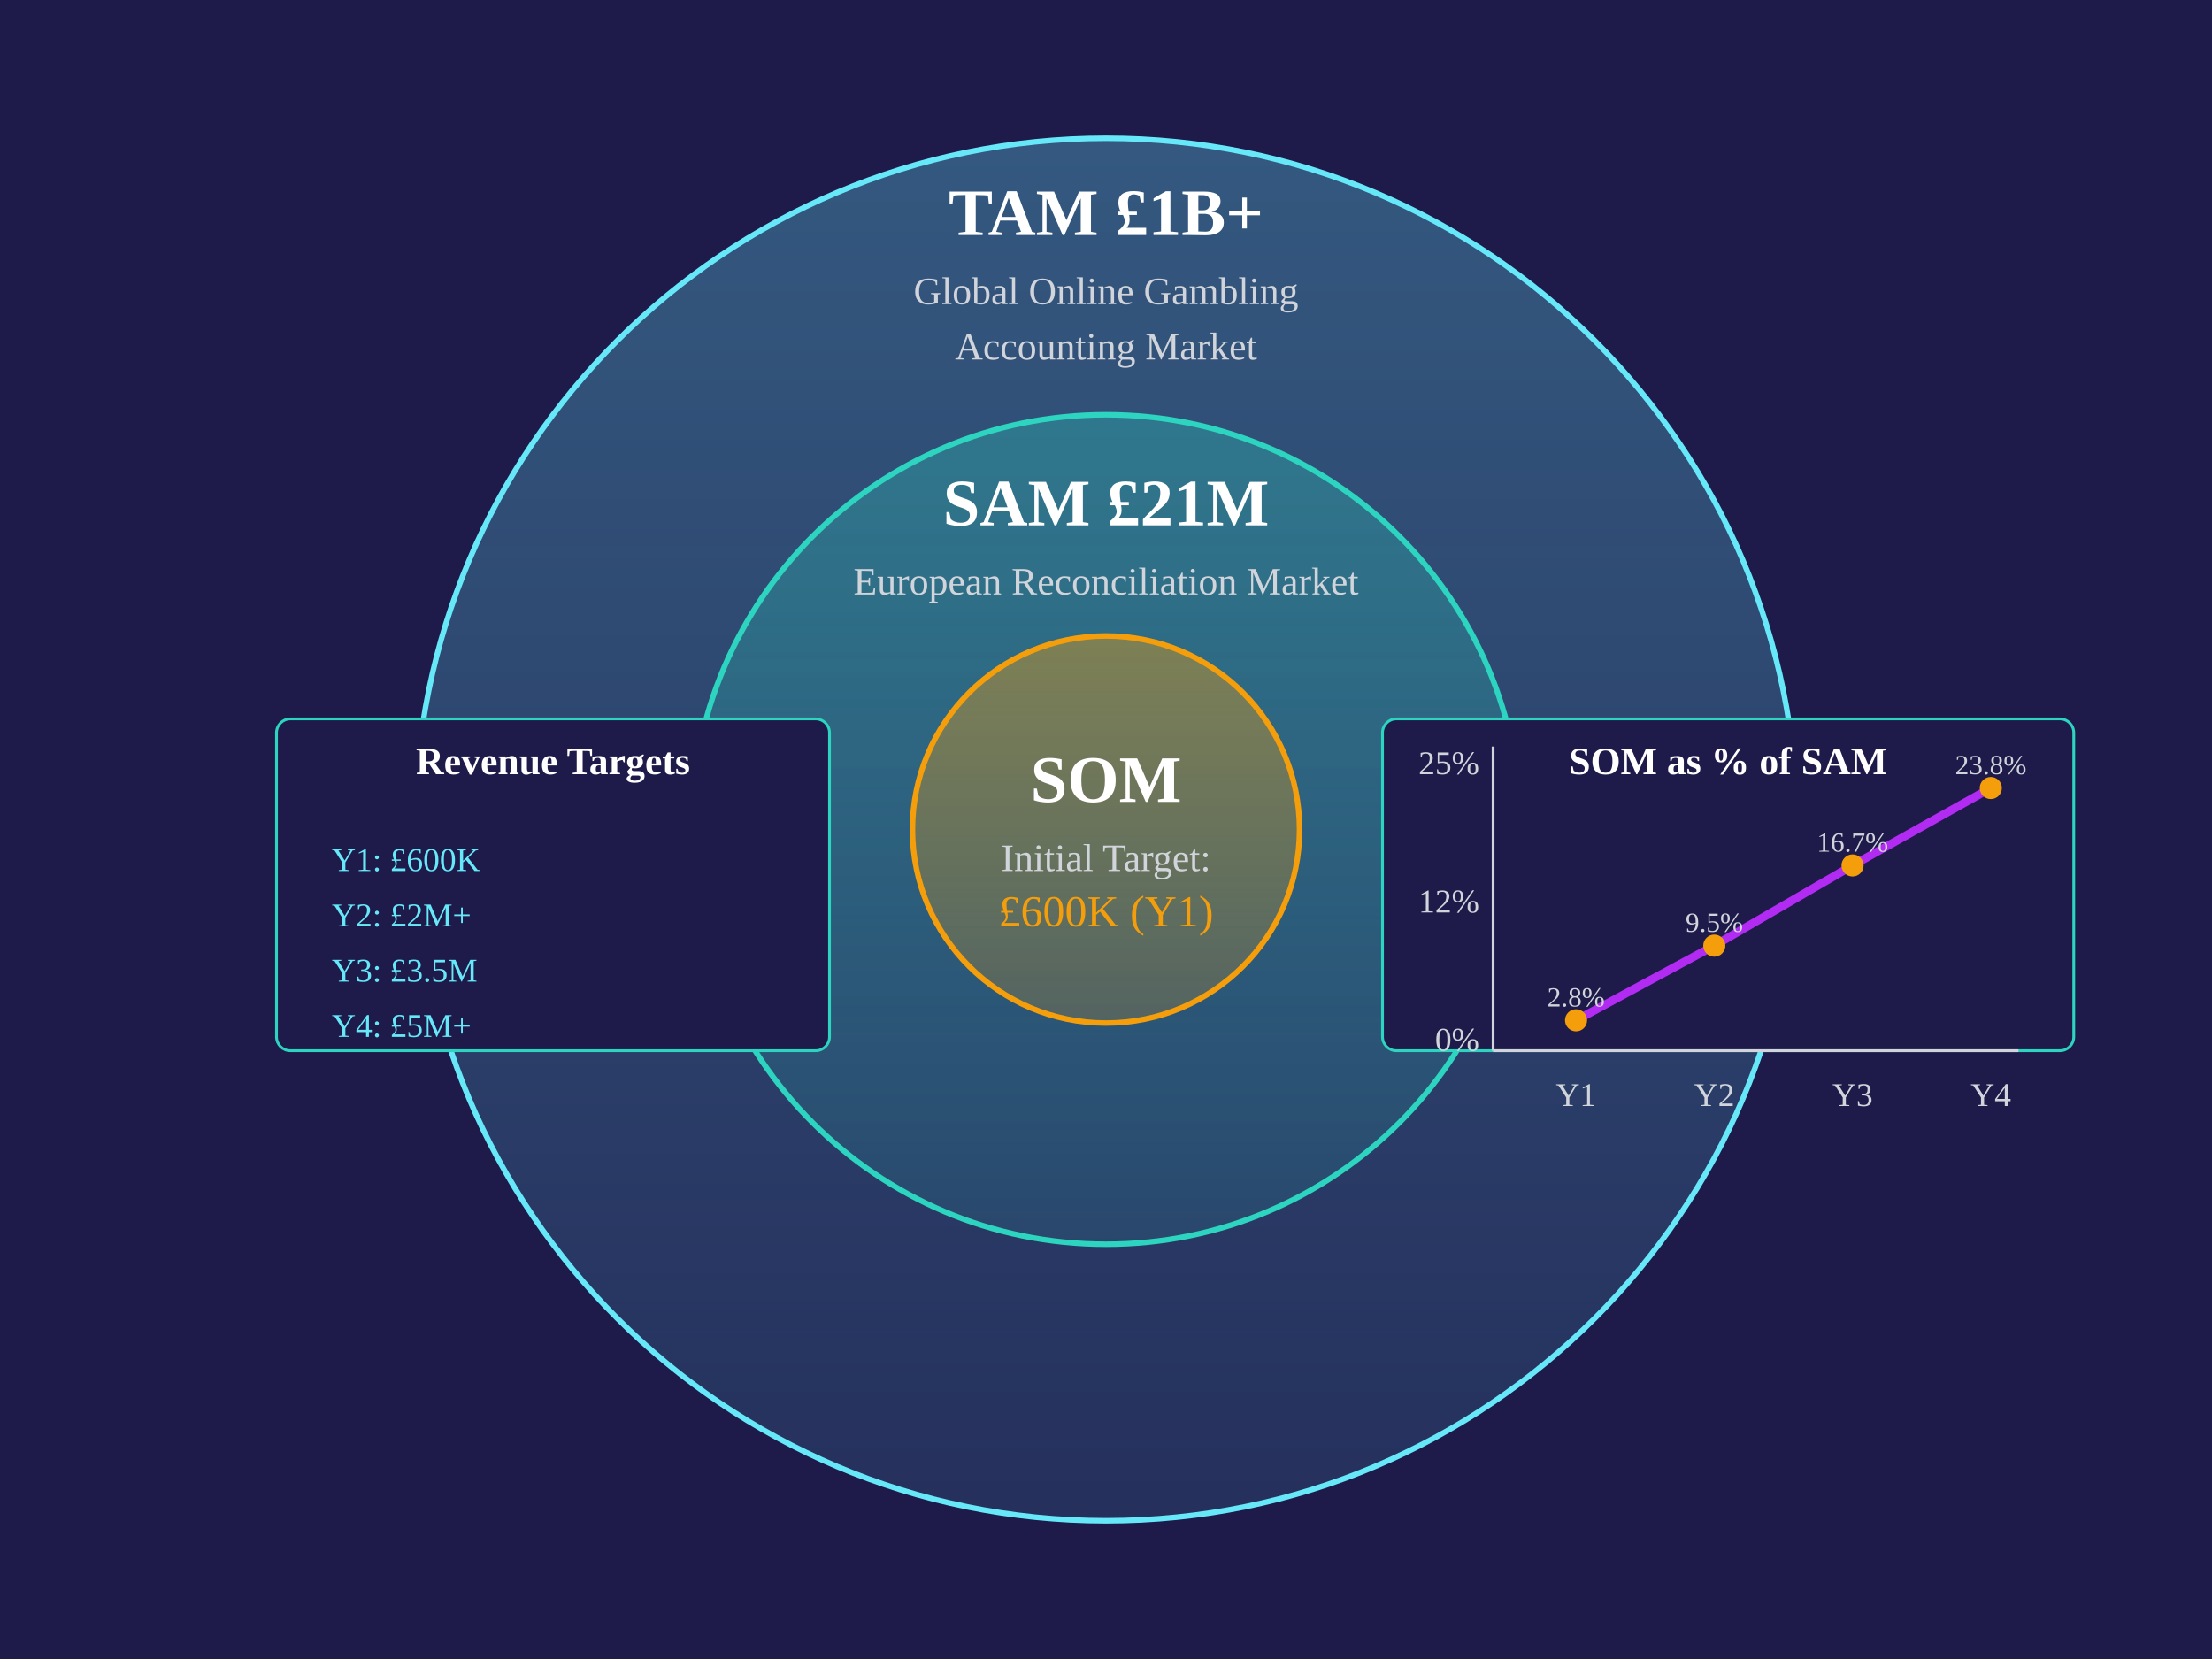
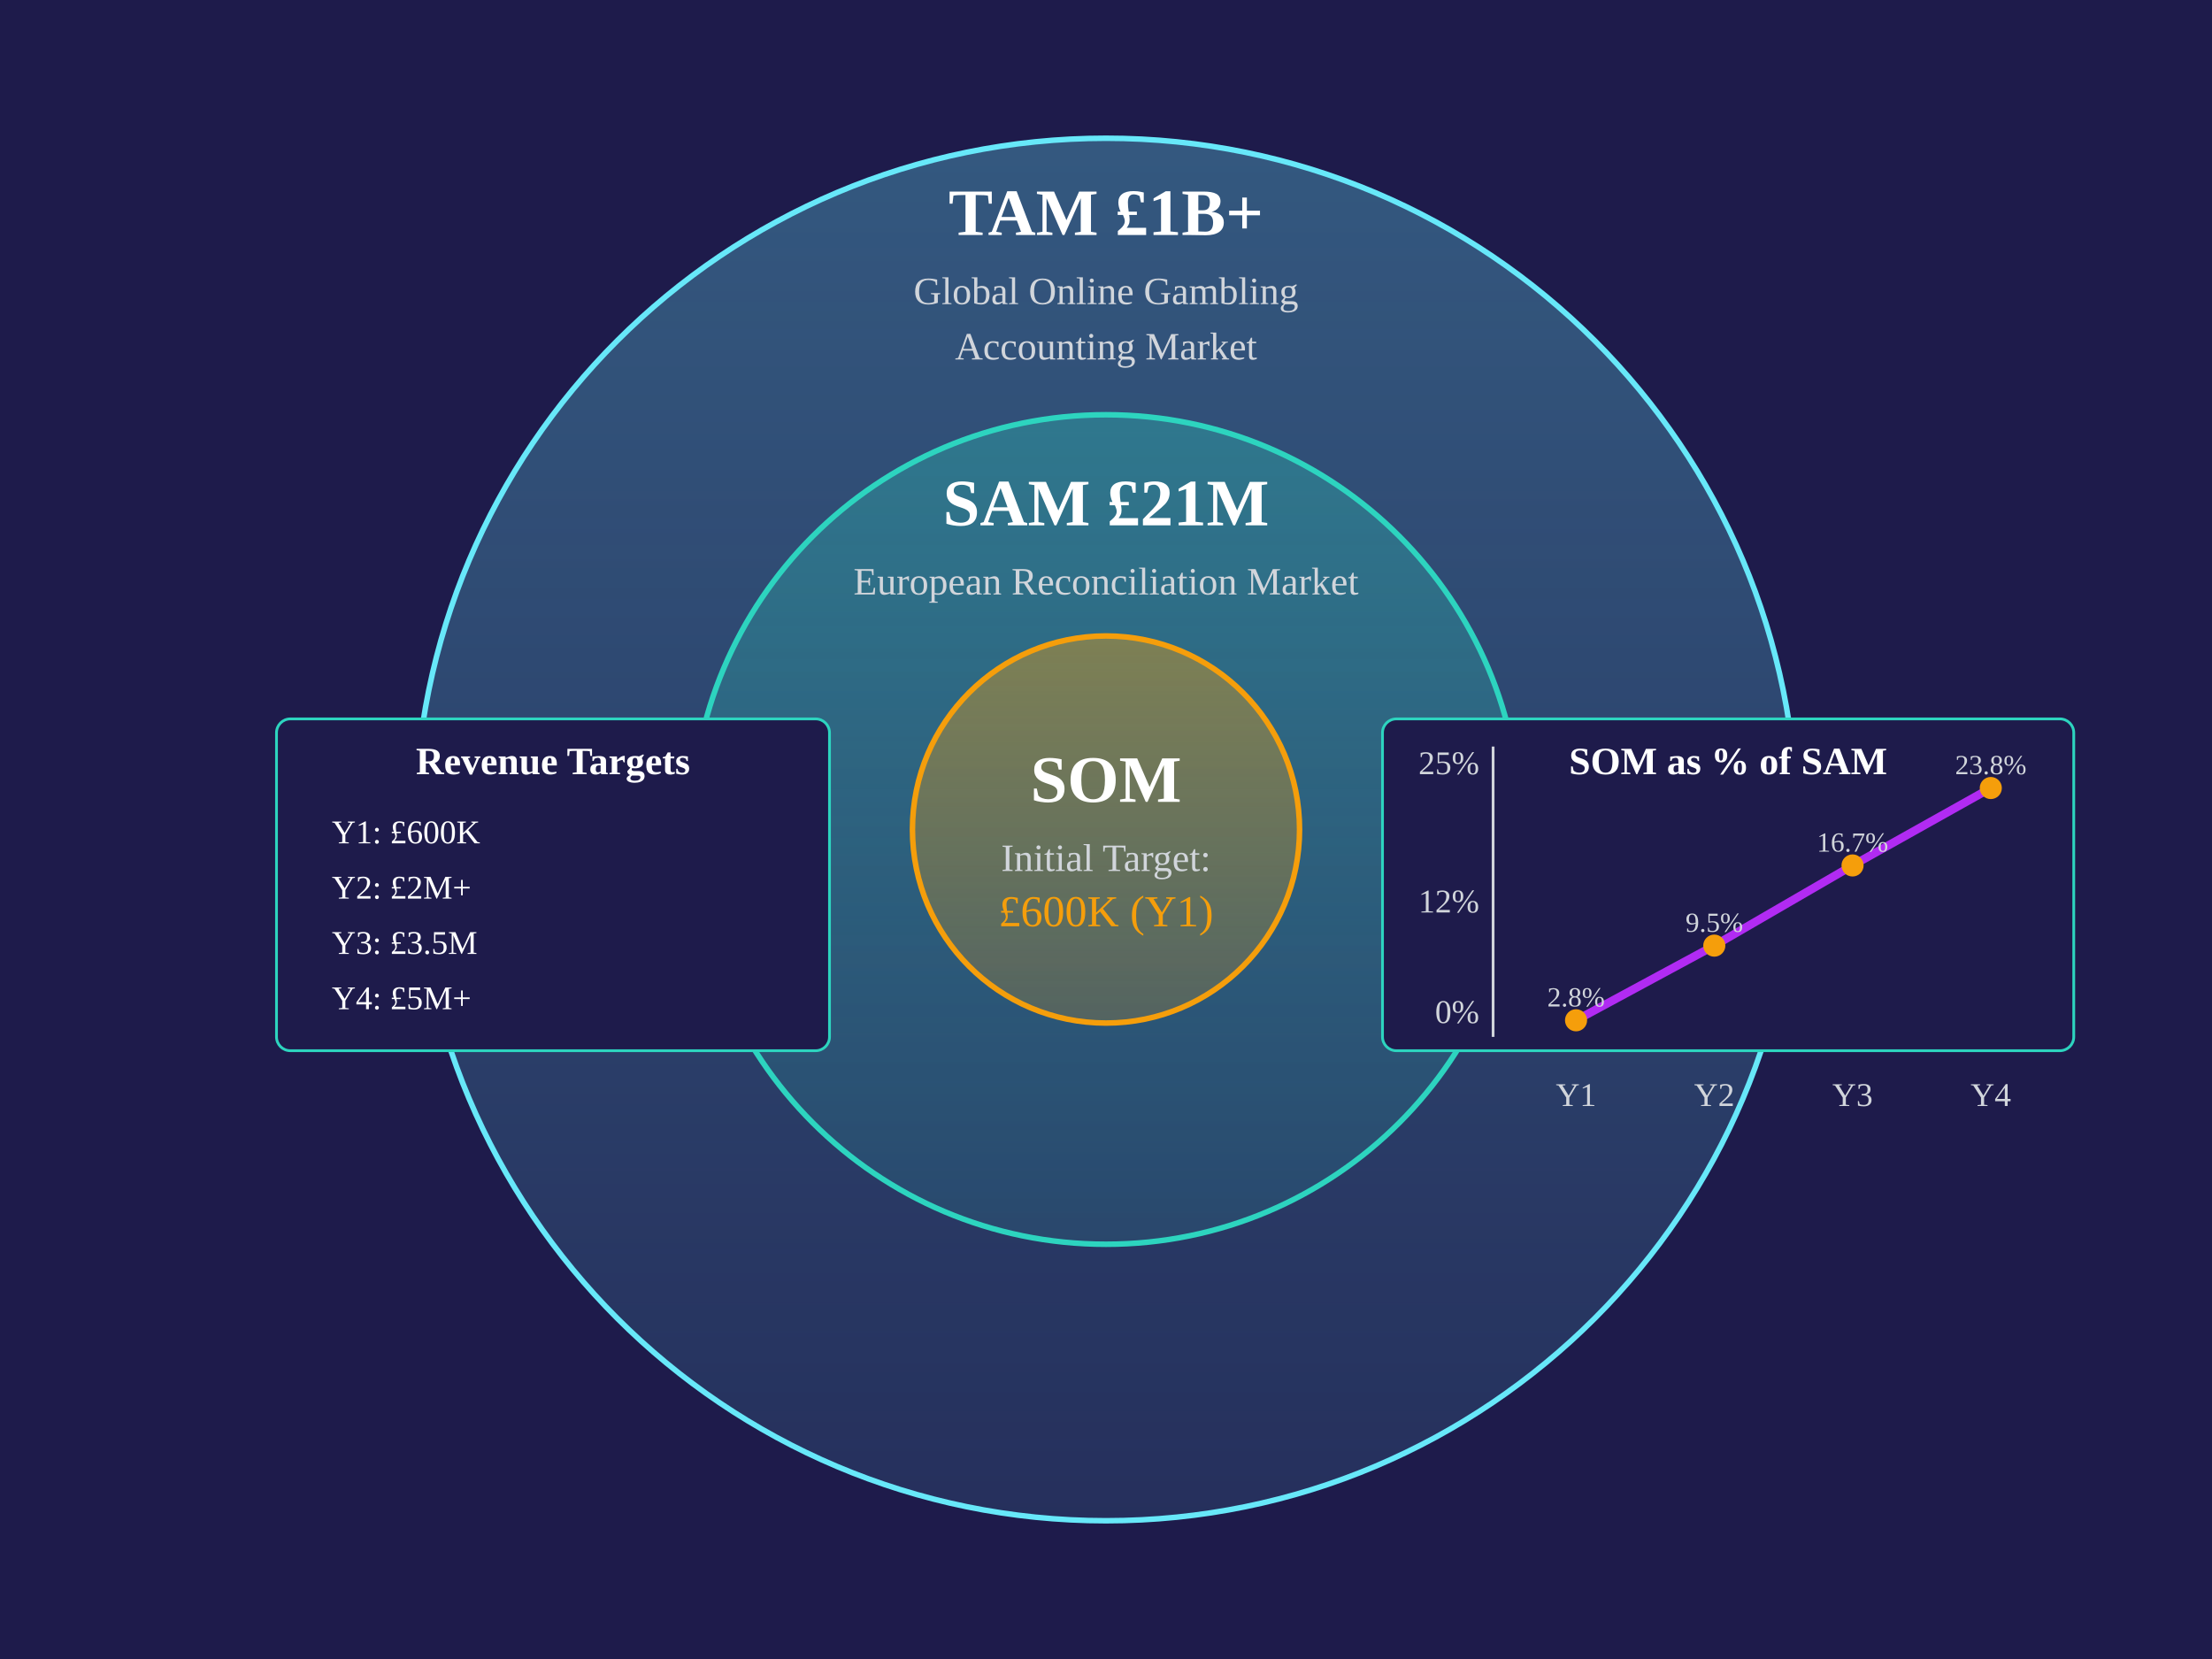
<svg xmlns="http://www.w3.org/2000/svg" viewBox="0 0 800 600">
  <defs>
    <linearGradient id="tamGradient" x1="0%" y1="0%" x2="0%" y2="100%">
      <stop offset="0%" style="stop-color:#67E8F9;stop-opacity:0.3" />
      <stop offset="100%" style="stop-color:#67E8F9;stop-opacity:0.1" />
    </linearGradient>
    <linearGradient id="samGradient" x1="0%" y1="0%" x2="0%" y2="100%">
      <stop offset="0%" style="stop-color:#2DD4BF;stop-opacity:0.3" />
      <stop offset="100%" style="stop-color:#2DD4BF;stop-opacity:0.1" />
    </linearGradient>
    <linearGradient id="somGradient" x1="0%" y1="0%" x2="0%" y2="100%">
      <stop offset="0%" style="stop-color:#F59E0B;stop-opacity:0.4" />
      <stop offset="100%" style="stop-color:#F59E0B;stop-opacity:0.2" />
    </linearGradient>
  </defs>
  <rect width="800" height="600" fill="#1E1B4B" />
  <circle cx="400" cy="300" r="250" fill="url(#tamGradient)" stroke="#67E8F9" stroke-width="2" />
  <text x="400" y="85" text-anchor="middle" fill="white" font-size="24" font-weight="bold">TAM £1B+</text>
  <text x="400" y="110" text-anchor="middle" fill="#D1D5DB" font-size="14">Global Online Gambling</text>
  <text x="400" y="130" text-anchor="middle" fill="#D1D5DB" font-size="14">Accounting Market</text>
  <circle cx="400" cy="300" r="150" fill="url(#samGradient)" stroke="#2DD4BF" stroke-width="2" />
  <text x="400" y="190" text-anchor="middle" fill="white" font-size="24" font-weight="bold">SAM £21M</text>
  <text x="400" y="215" text-anchor="middle" fill="#D1D5DB" font-size="14">European Reconciliation Market</text>
  <circle cx="400" cy="300" r="70" fill="url(#somGradient)" stroke="#F59E0B" stroke-width="2" />
  <text x="400" y="290" text-anchor="middle" fill="white" font-size="24" font-weight="bold">SOM</text>
  <text x="400" y="315" text-anchor="middle" fill="#D1D5DB" font-size="14">Initial Target:</text>
  <text x="400" y="335" text-anchor="middle" fill="#F59E0B" font-size="16">£600K (Y1)</text>
  <g transform="translate(500,380)">
    <rect x="0" y="-120" width="250" height="120" fill="#1E1B4B" stroke="#2DD4BF" stroke-width="1" rx="5" />
-     <line x1="40" y1="-110" x2="40" y2="0" stroke="#D1D5DB" stroke-width="1" />
+     <line x1="40" y1="-110" x2="40" y2="-5" stroke="#D1D5DB" stroke-width="1" />
    <text x="35" y="-100" text-anchor="end" fill="#D1D5DB" font-size="12">25%</text>
    <text x="35" y="-50" text-anchor="end" fill="#D1D5DB" font-size="12">12%</text>
-     <text x="35" y="-0" text-anchor="end" fill="#D1D5DB" font-size="12">0%</text>
-     <line x1="40" y1="0" x2="230" y2="0" stroke="#D1D5DB" stroke-width="1" />
+     <text x="35" y="-10" text-anchor="end" fill="#D1D5DB" font-size="12">0%</text>
    <text x="70" y="20" text-anchor="middle" fill="#D1D5DB" font-size="12">Y1</text>
    <text x="120" y="20" text-anchor="middle" fill="#D1D5DB" font-size="12">Y2</text>
    <text x="170" y="20" text-anchor="middle" fill="#D1D5DB" font-size="12">Y3</text>
    <text x="220" y="20" text-anchor="middle" fill="#D1D5DB" font-size="12">Y4</text>
    <path d="M 70,-11 L 120,-38 L 170,-67 L 220,-95" stroke="#B12BF3" stroke-width="3" fill="none" />
    <circle cx="70" cy="-11" r="4" fill="#F59E0B" />
    <circle cx="120" cy="-38" r="4" fill="#F59E0B" />
    <circle cx="170" cy="-67" r="4" fill="#F59E0B" />
    <circle cx="220" cy="-95" r="4" fill="#F59E0B" />
    <text x="70" y="-16" text-anchor="middle" fill="#D1D5DB" font-size="10">2.8%</text>
    <text x="120" y="-43" text-anchor="middle" fill="#D1D5DB" font-size="10">9.5%</text>
    <text x="170" y="-72" text-anchor="middle" fill="#D1D5DB" font-size="10">16.7%</text>
    <text x="220" y="-100" text-anchor="middle" fill="#D1D5DB" font-size="10">23.8%</text>
    <text x="125" y="-100" text-anchor="middle" fill="white" font-size="14" font-weight="bold">SOM as % of SAM</text>
  </g>
  <g transform="translate(100,380)">
    <rect x="0" y="-120" width="200" height="120" fill="#1E1B4B" stroke="#2DD4BF" stroke-width="1" rx="5" />
    <text x="100" y="-100" text-anchor="middle" fill="white" font-size="14" font-weight="bold">Revenue Targets</text>
-     <text x="20" y="-65" fill="#67E8F9" font-size="12">Y1: £600K</text>
-     <text x="20" y="-45" fill="#67E8F9" font-size="12">Y2: £2M+</text>
-     <text x="20" y="-25" fill="#67E8F9" font-size="12">Y3: £3.5M</text>
-     <text x="20" y="-5" fill="#67E8F9" font-size="12">Y4: £5M+</text>
+     <text x="20" y="-75" fill="white" font-size="12">Y1: £600K</text>
+     <text x="20" y="-55" fill="white" font-size="12">Y2: £2M+</text>
+     <text x="20" y="-35" fill="white" font-size="12">Y3: £3.5M</text>
+     <text x="20" y="-15" fill="white" font-size="12">Y4: £5M+</text>
  </g>
</svg>
